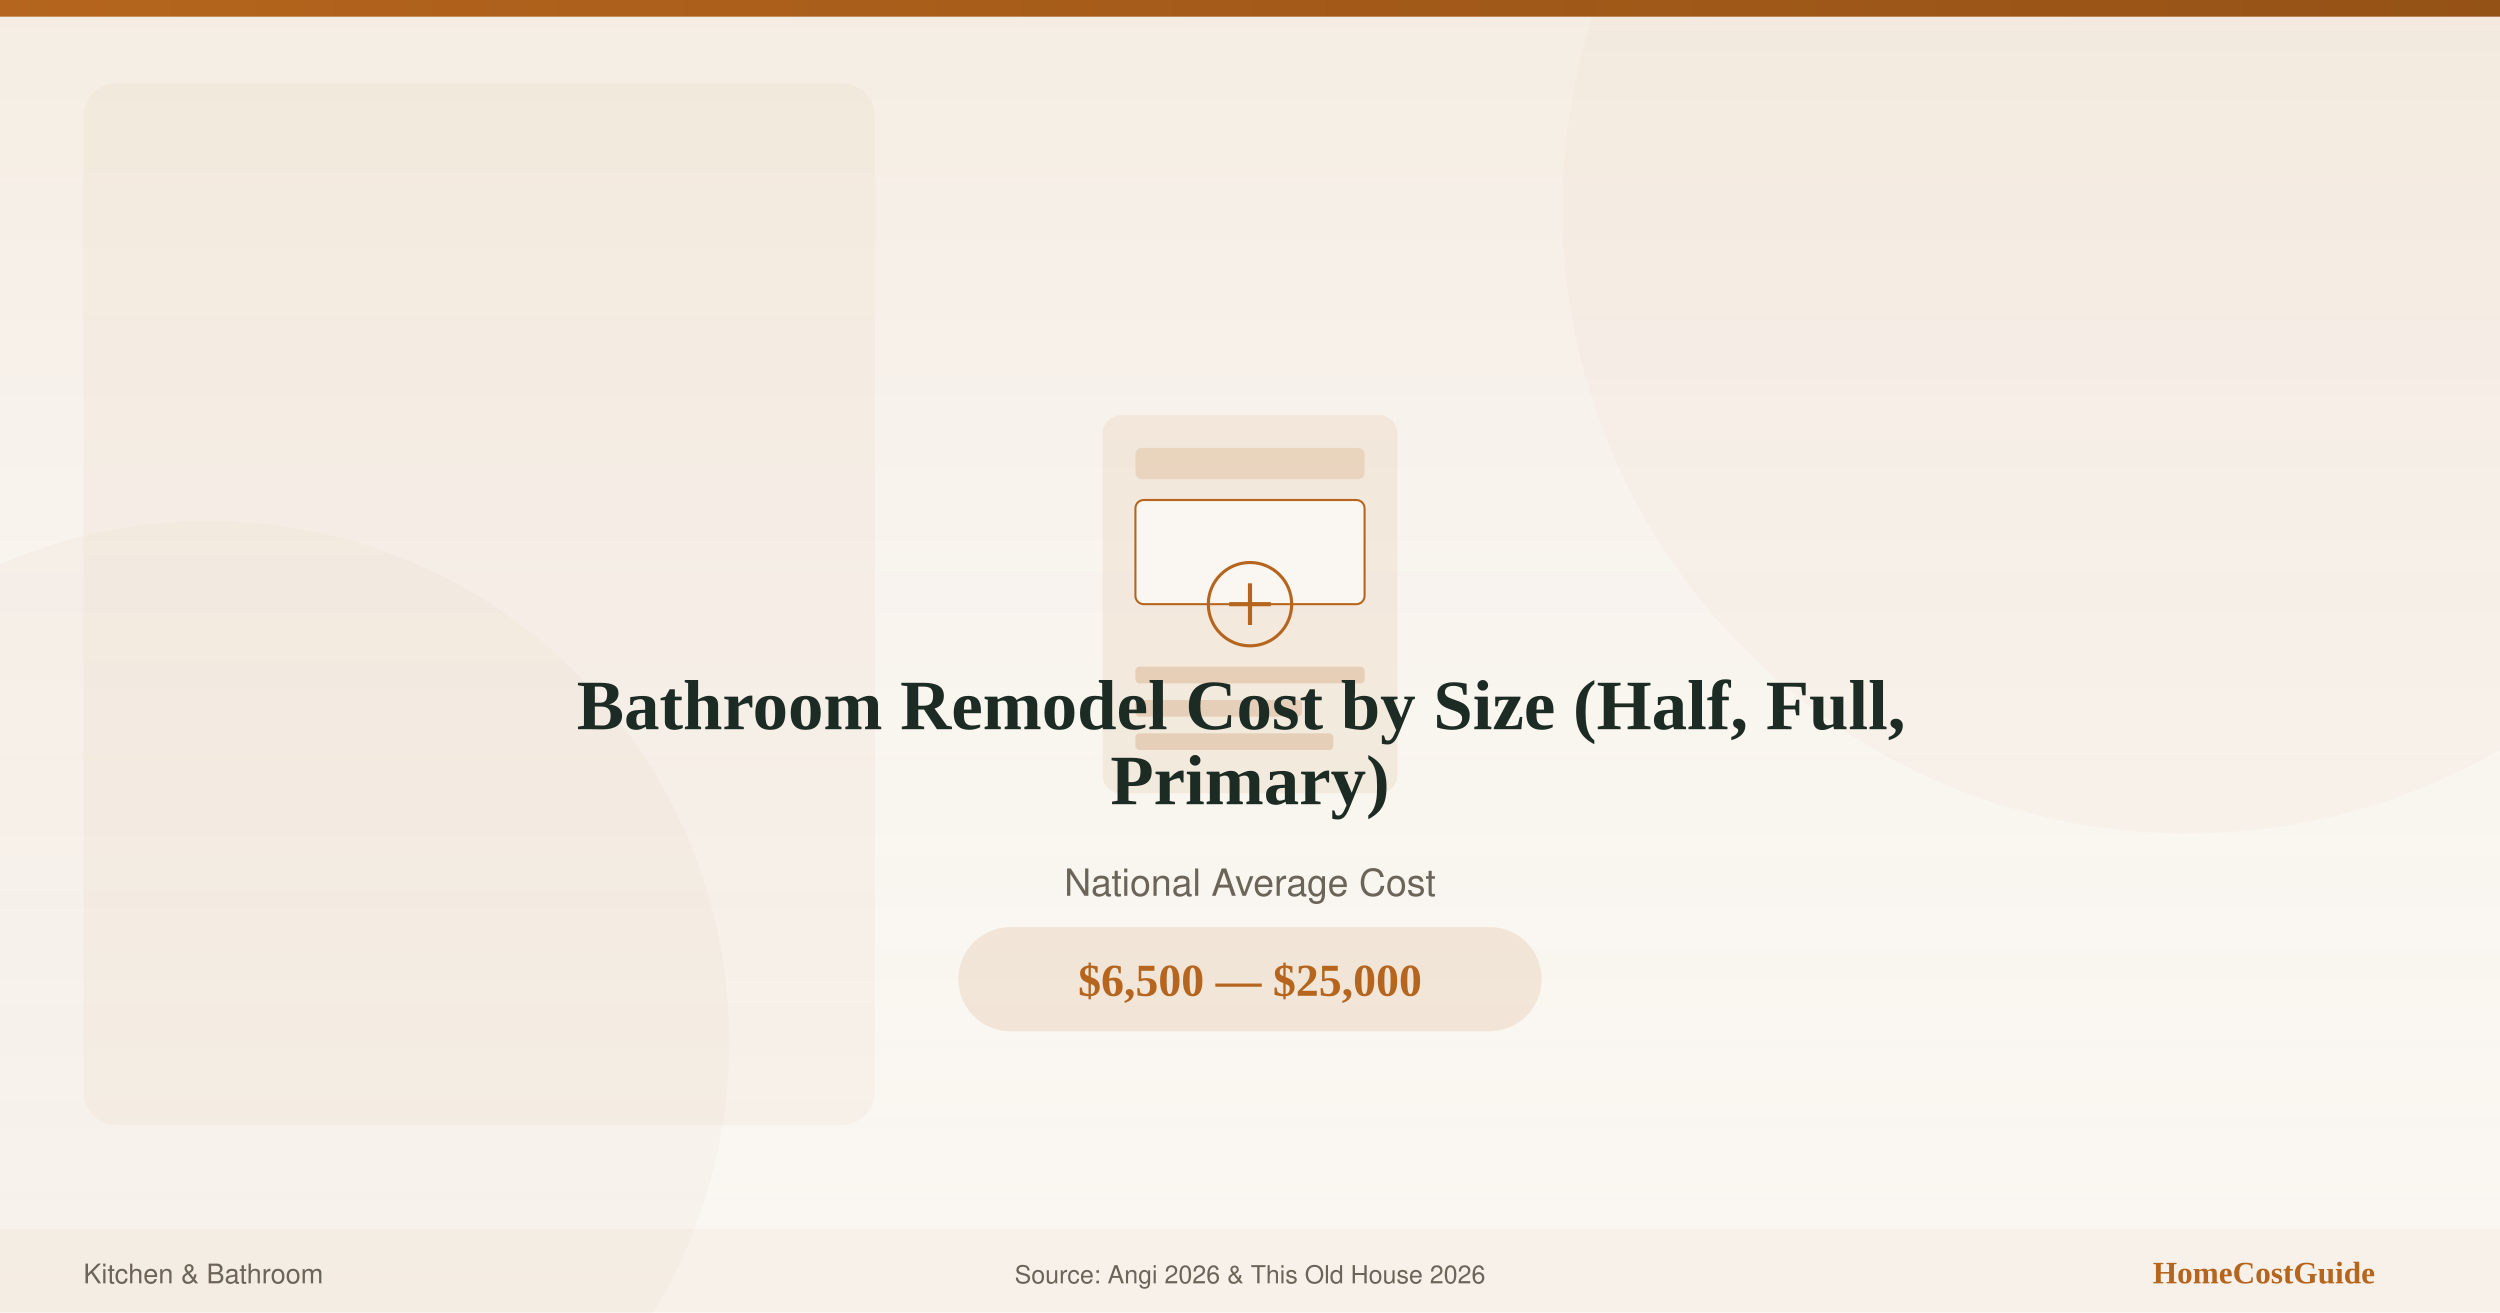
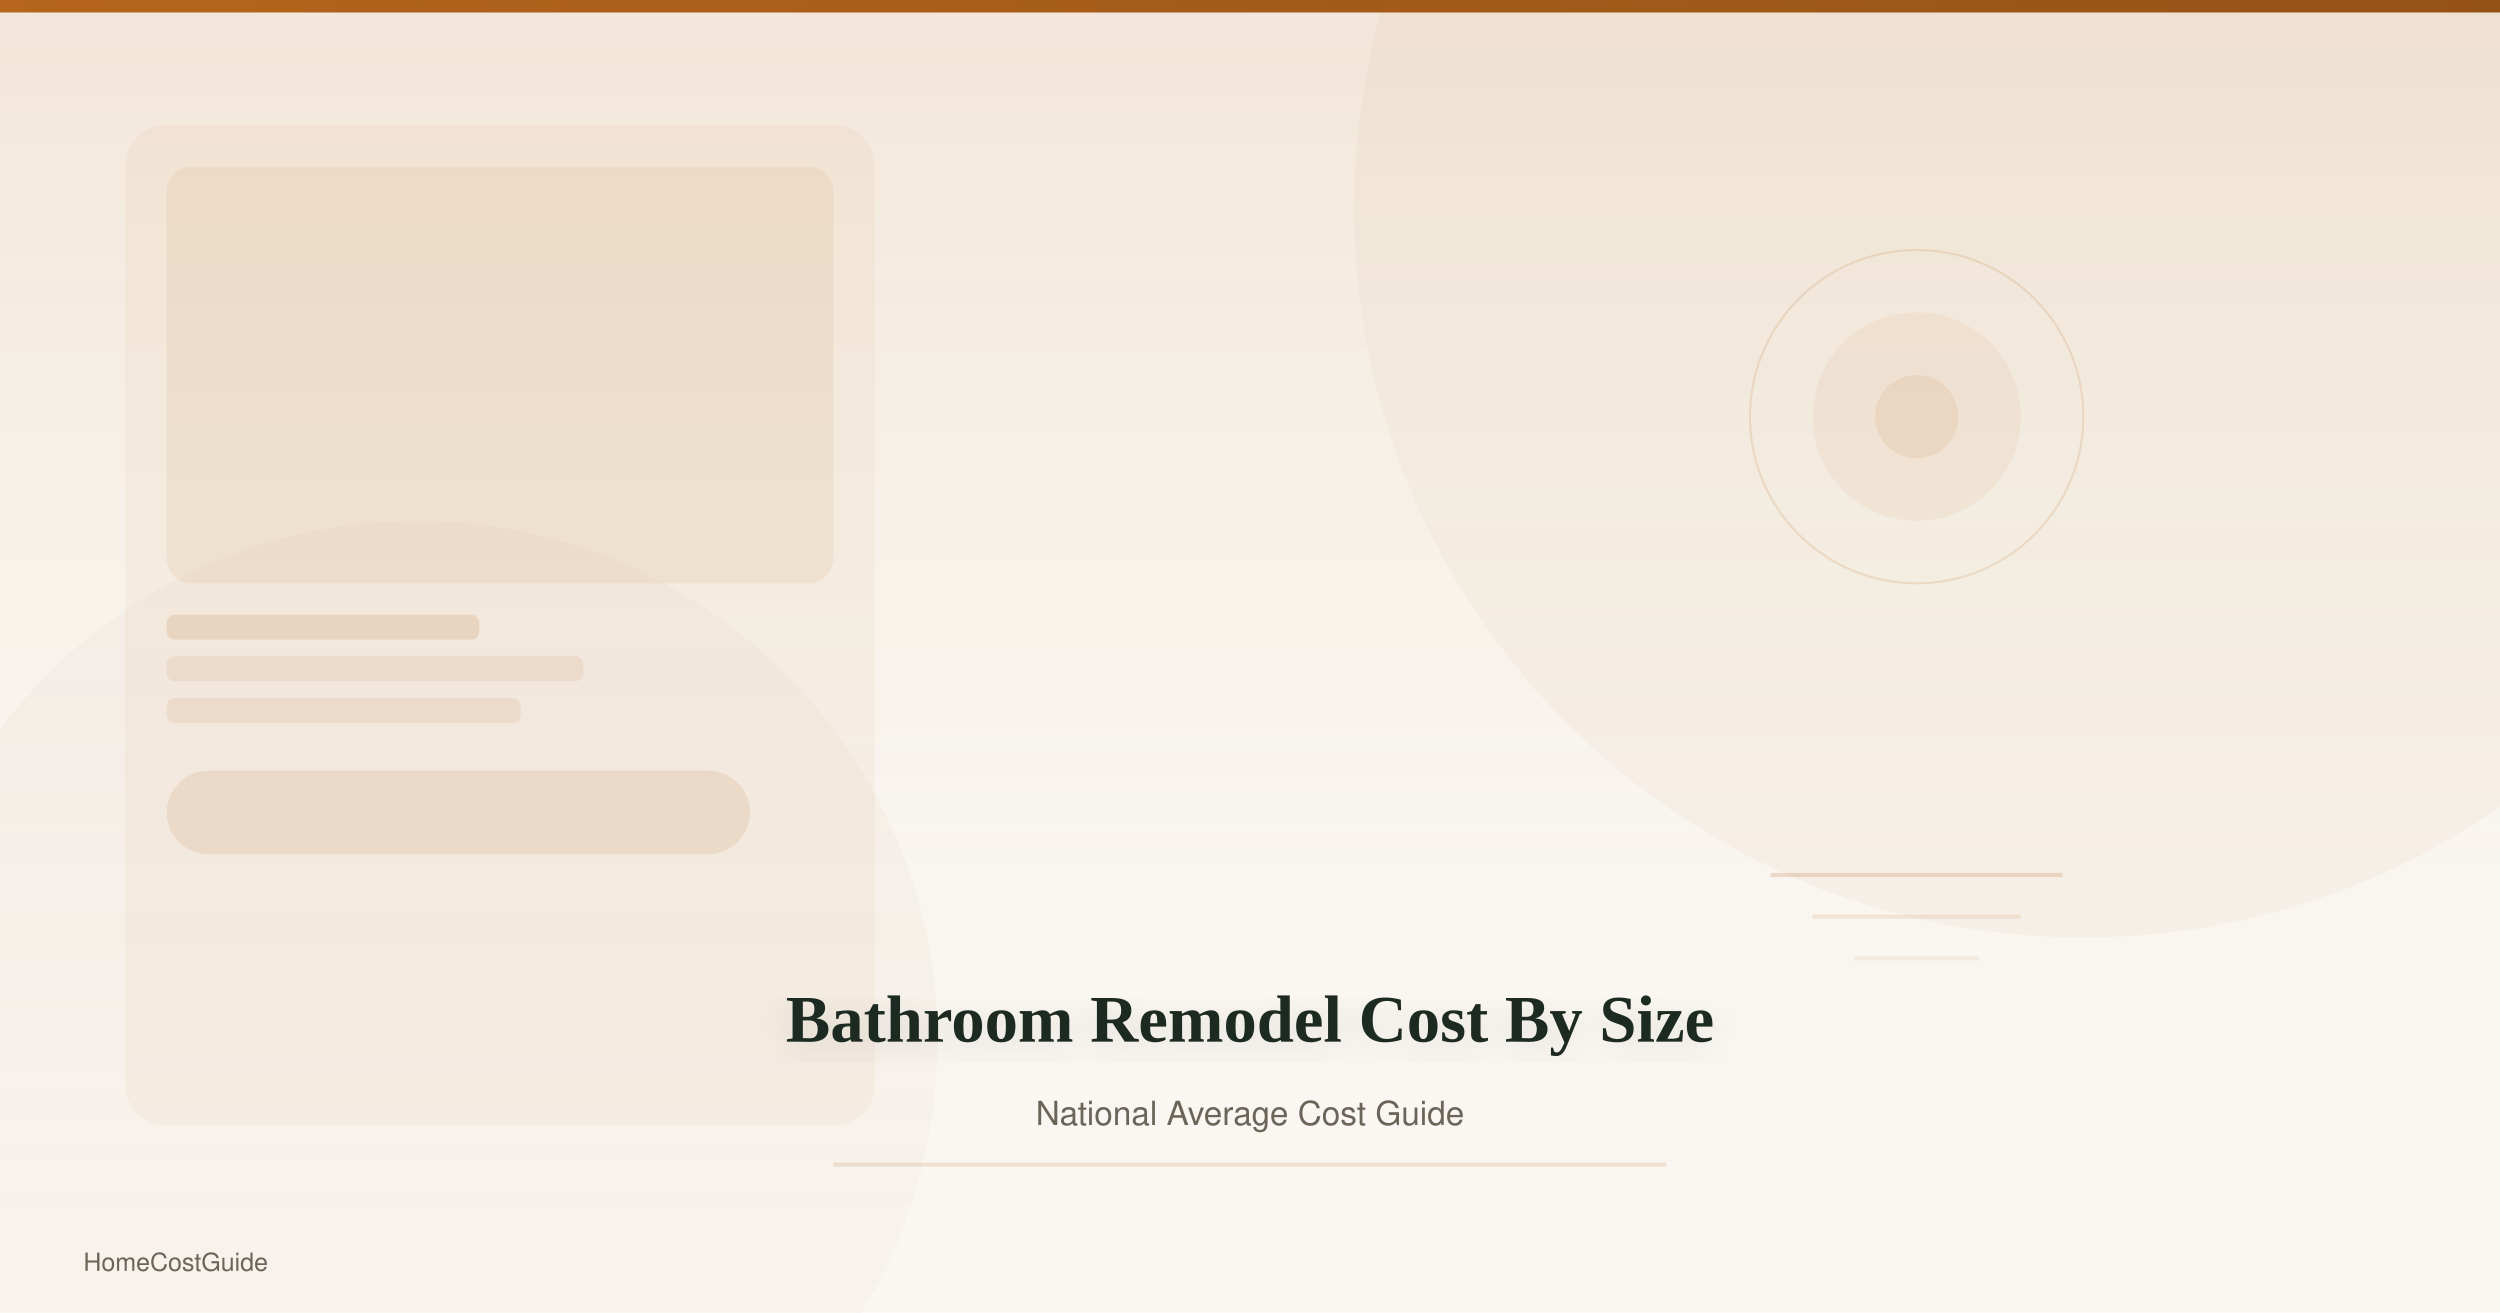
<svg xmlns="http://www.w3.org/2000/svg" viewBox="0 0 1200 630" width="1200" height="630">
  <defs>
    <linearGradient id="bg" x1="0" y1="0" x2="0" y2="1">
-       <stop offset="0%" stop-color="#B5651D" stop-opacity="0.07" />
+       <stop offset="0%" stop-color="#B5651D" stop-opacity="0.12" />
      <stop offset="100%" stop-color="#FAF7F2" stop-opacity="0" />
    </linearGradient>
    <linearGradient id="band" x1="0" y1="0" x2="1" y2="0">
      <stop offset="0%" stop-color="#B5651D" />
      <stop offset="100%" stop-color="#945116" />
    </linearGradient>
+     <filter id="shadow">
+       <feDropShadow dx="0" dy="4" stdDeviation="8" flood-opacity="0.1" />
+     </filter>
  </defs>
  <rect width="1200" height="630" fill="#FAF7F2" />
  <rect width="1200" height="630" fill="url(#bg)" />
-   <rect x="0" y="0" width="1200" height="8" fill="url(#band)" />
-   <circle cx="1050" cy="100" r="300" fill="#B5651D" opacity="0.03" />
-   <circle cx="100" cy="500" r="250" fill="#945116" opacity="0.03" />
-   <rect x="40" y="40" width="380" height="500" rx="16" fill="#B5651D" opacity="0.04" />
-   <rect x="530" y="200" width="140" height="180" rx="8" fill="#B5651D" opacity="0.08" stroke="#B5651D" stroke-width="1.5" />
-   <rect x="545" y="215" width="110" height="15" rx="3" fill="#B5651D" opacity="0.15" />
-   <rect x="545" y="240" width="110" height="50" rx="4" fill="#FAF7F2" stroke="#B5651D" stroke-width="1" />
-   <circle cx="600" cy="290" r="20" fill="none" stroke="#B5651D" stroke-width="1.5" />
-   <line x1="590" y1="290" x2="610" y2="290" stroke="#B5651D" stroke-width="2" />
-   <line x1="600" y1="280" x2="600" y2="300" stroke="#B5651D" stroke-width="2" />
-   <rect x="545" y="320" width="110" height="8" rx="2" fill="#B5651D" opacity="0.2" />
-   <rect x="545" y="336" width="80" height="8" rx="2" fill="#B5651D" opacity="0.2" />
-   <rect x="545" y="352" width="95" height="8" rx="2" fill="#B5651D" opacity="0.2" />
-   <text x="600" y="350" text-anchor="middle" font-family="Georgia,'Times New Roman',serif" font-size="34" font-weight="700" fill="#1C2B24">
-     <tspan x="600" dy="0">Bathroom Remodel Cost by Size (Half, Full,</tspan>
-     <tspan x="600" dy="36">Primary)</tspan>
-   </text>
-   <text x="600" y="430" text-anchor="middle" font-family="system-ui,Helvetica,Arial,sans-serif" font-size="18" fill="#6B6459">National Average Cost</text>
-   <rect x="460" y="445" width="280" height="50" rx="25" fill="#B5651D" opacity="0.12" />
-   <text x="600" y="478" text-anchor="middle" font-family="Georgia,'Times New Roman',serif" font-size="22" font-weight="700" fill="#B5651D">$6,500 — $25,000</text>
-   <rect x="0" y="590" width="1200" height="40" fill="#B5651D" opacity="0.04" />
-   <text x="40" y="616" font-family="system-ui,Helvetica,Arial,sans-serif" font-size="13" fill="#6B6459">Kitchen &amp; Bathroom</text>
-   <text x="1140" y="616" text-anchor="end" font-family="Georgia,'Times New Roman',serif" font-size="15" font-weight="600" fill="#B5651D">HomeCostGuide</text>
-   <text x="600" y="616" text-anchor="middle" font-family="system-ui,Helvetica,Arial,sans-serif" font-size="12" fill="#6B6459">Source: Angi 2026 &amp; This Old House 2026</text>
+   <rect x="0" y="0" width="1200" height="6" fill="url(#band)" />
+   <circle cx="1000" cy="100" r="350" fill="#B5651D" opacity="0.04" />
+   <circle cx="200" cy="500" r="250" fill="#945116" opacity="0.03" />
+   <rect x="60" y="60" width="360" height="480" rx="20" fill="#B5651D" opacity="0.05" />
+   <rect x="80" y="80" width="320" height="200" rx="12" fill="#B5651D" opacity="0.08" />
+   <rect x="80" y="295" width="150" height="12" rx="4" fill="#B5651D" opacity="0.15" />
+   <rect x="80" y="315" width="200" height="12" rx="4" fill="#B5651D" opacity="0.1" />
+   <rect x="80" y="335" width="170" height="12" rx="4" fill="#B5651D" opacity="0.1" />
+   <rect x="80" y="370" width="280" height="40" rx="20" fill="#B5651D" opacity="0.12" />
+   <circle cx="920" cy="200" r="80" fill="none" stroke="#B5651D" stroke-width="1" opacity="0.15" />
+   <circle cx="920" cy="200" r="50" fill="#B5651D" opacity="0.06" />
+   <circle cx="920" cy="200" r="20" fill="#B5651D" opacity="0.1" />
+   <line x1="850" y1="420" x2="990" y2="420" stroke="#B5651D" stroke-width="2" opacity="0.2" />
+   <line x1="870" y1="440" x2="970" y2="440" stroke="#B5651D" stroke-width="2" opacity="0.12" />
+   <line x1="890" y1="460" x2="950" y2="460" stroke="#B5651D" stroke-width="2" opacity="0.08" />
+   <text x="600" y="500" text-anchor="middle" font-family="Georgia,'Times New Roman',serif" font-size="32" font-weight="700" fill="#1C2B24" filter="url(#shadow)">Bathroom Remodel Cost By Size</text>
+   <text x="600" y="540" text-anchor="middle" font-family="system-ui,Helvetica,Arial,sans-serif" font-size="16" fill="#6B6459">National Average Cost Guide</text>
+   <rect x="400" y="558" width="400" height="2" fill="#B5651D" opacity="0.15" />
+   <text x="40" y="610" font-family="system-ui,Helvetica,Arial,sans-serif" font-size="12" fill="#6B6459">HomeCostGuide</text>
</svg>
